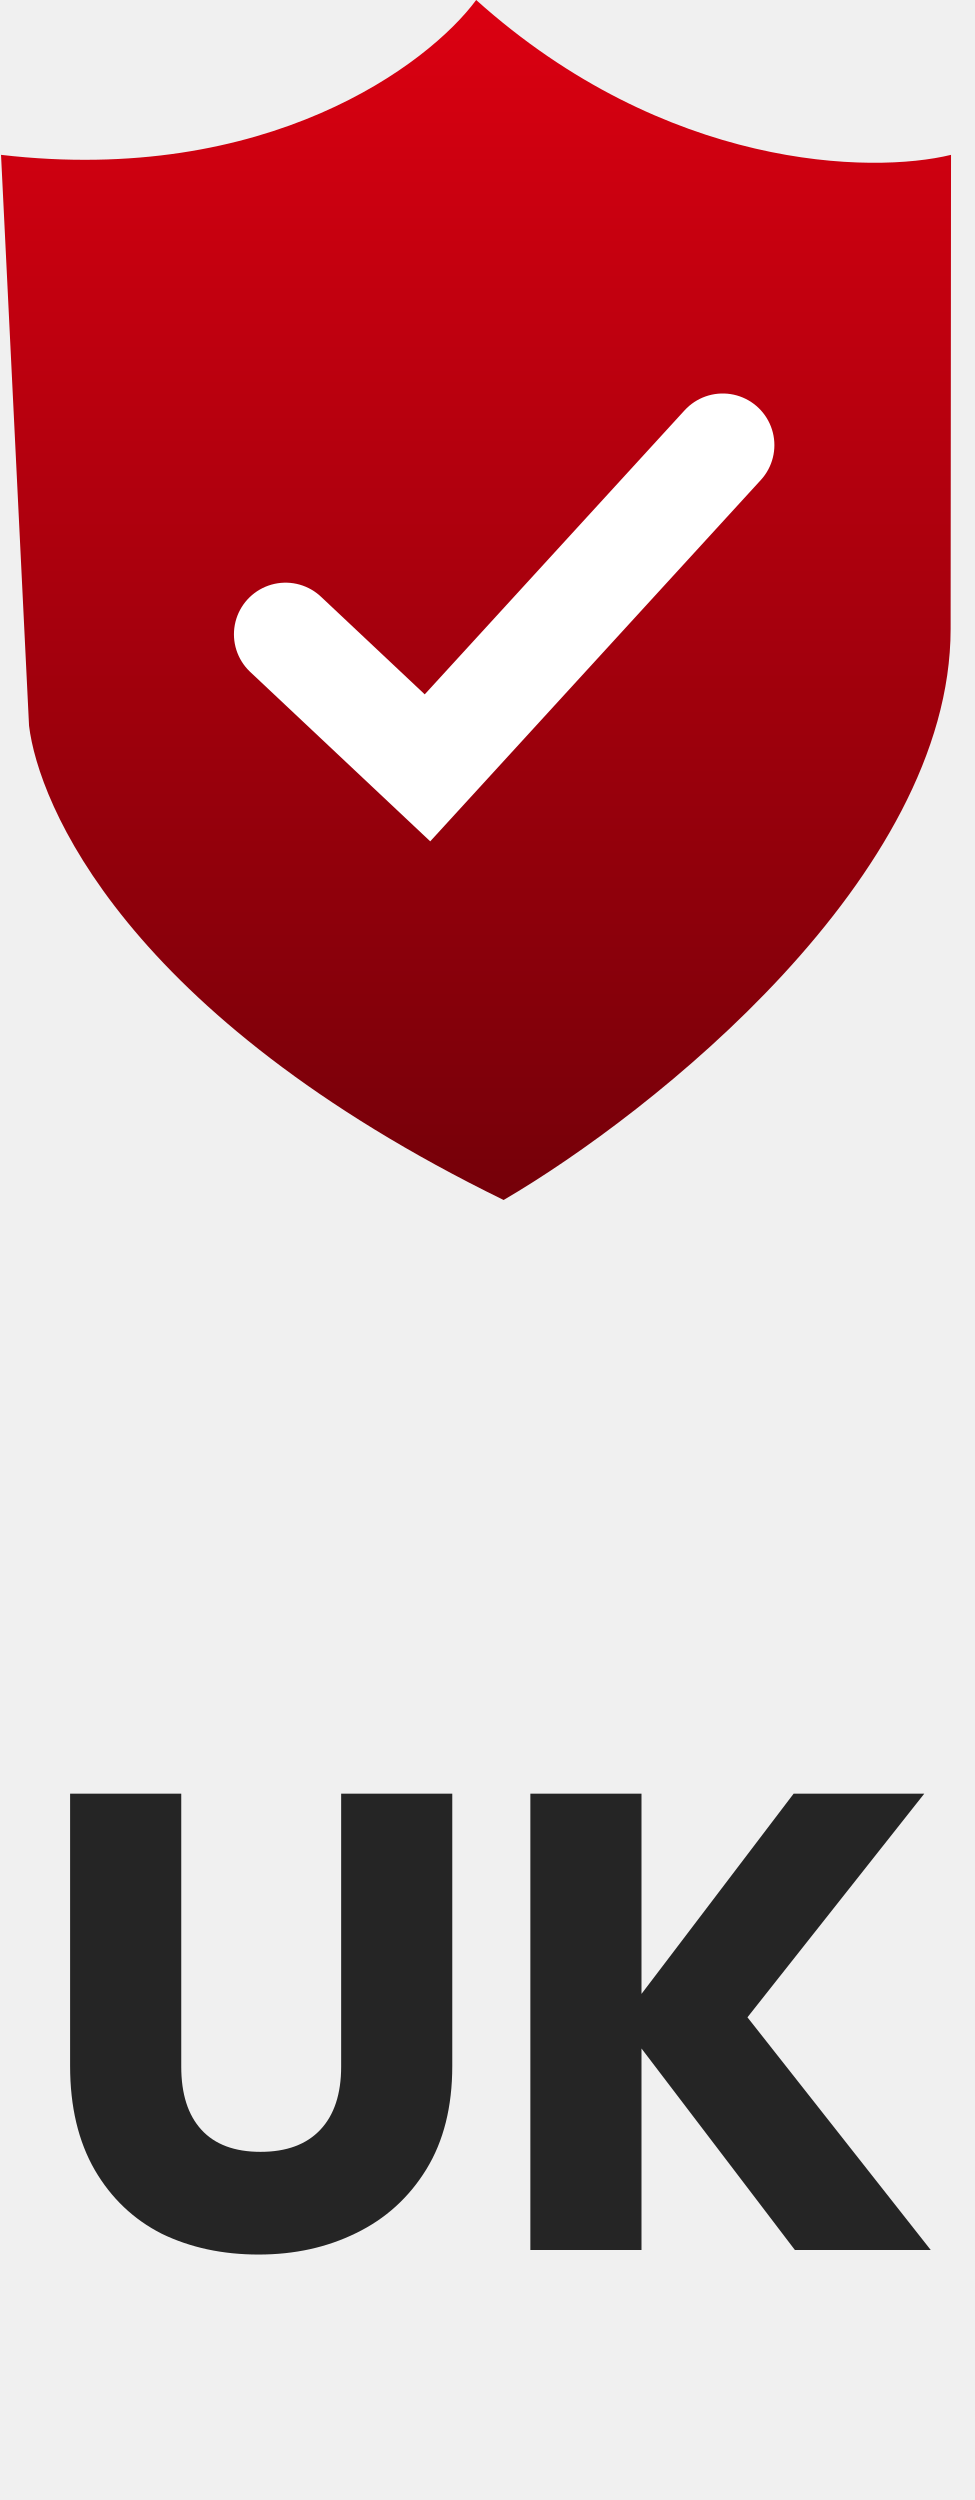
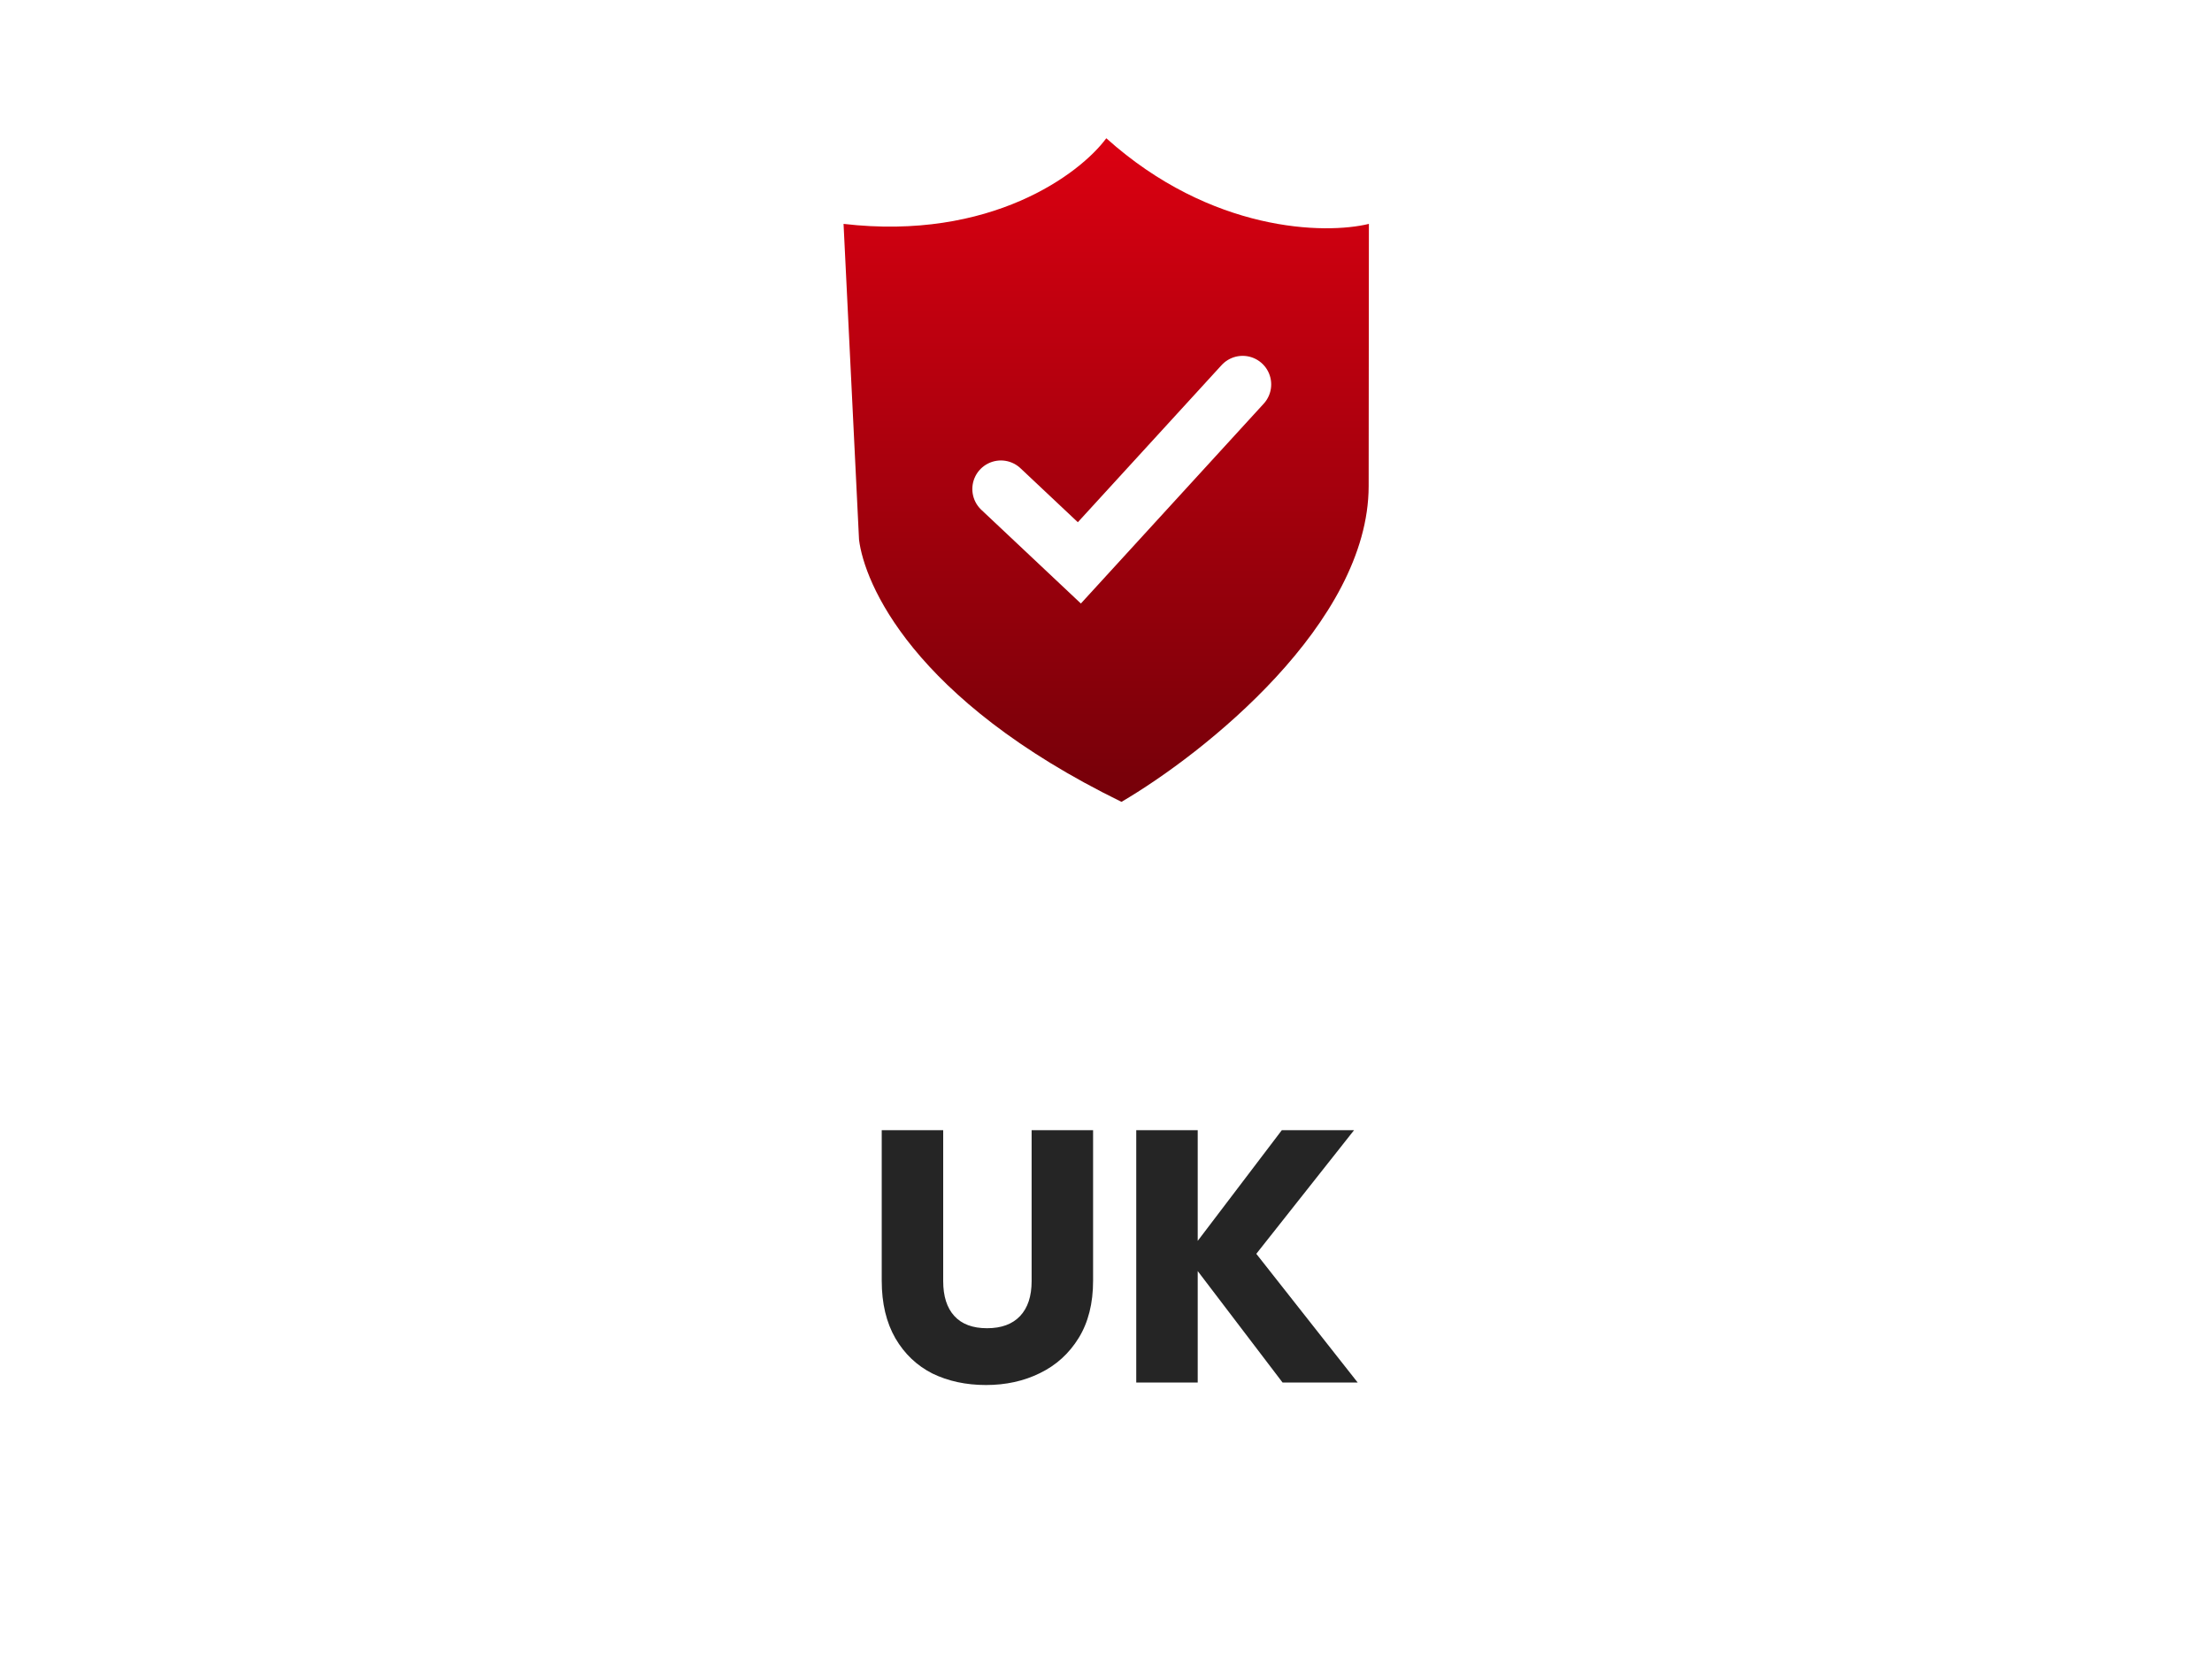
- <svg xmlns="http://www.w3.org/2000/svg" width="39" height="100" viewBox="0 0 39 100" fill="none">
-   <path d="M7.25 71.748V82.668C7.25 83.76 7.518 84.601 8.056 85.19C8.593 85.779 9.382 86.074 10.421 86.074C11.461 86.074 12.259 85.779 12.813 85.19C13.368 84.601 13.646 83.76 13.646 82.668V71.748H18.091V82.642C18.091 84.271 17.745 85.649 17.052 86.776C16.358 87.903 15.422 88.752 14.243 89.324C13.082 89.896 11.782 90.182 10.344 90.182C8.905 90.182 7.614 89.905 6.47 89.35C5.343 88.778 4.45 87.929 3.792 86.802C3.133 85.658 2.804 84.271 2.804 82.642V71.748H7.25ZM31.796 90L25.66 81.94V90H21.214V71.748H25.66V79.756L31.744 71.748H36.97L29.898 80.692L37.23 90H31.796Z" fill="#252525" />
-   <g filter="url(#filter0_b_101_1357)">
-     <path d="M19.047 0C17.145 2.581 10.68 7.432 0.041 6.194L1.162 29.032C1.539 32.129 4.951 40.568 20.145 48C26.101 44.516 38.016 35.071 38.025 25.161L38.041 6.194C34.874 6.968 26.641 6.813 19.047 0Z" fill="url(#paint0_linear_101_1357)" />
+ <svg xmlns="http://www.w3.org/2000/svg" width="160" height="120" viewBox="0 0 160 120" fill="none">
+   <rect width="160" height="120" fill="white" />
+   <path d="M68.224 81.748V92.668C68.224 93.76 68.492 94.601 69.03 95.19C69.567 95.779 70.356 96.074 71.396 96.074C72.436 96.074 73.233 95.779 73.788 95.19C74.342 94.601 74.62 93.76 74.62 92.668V81.748H79.066V92.642C79.066 94.271 78.719 95.649 78.026 96.776C77.332 97.903 76.396 98.752 75.218 99.324C74.056 99.896 72.756 100.182 71.318 100.182C69.879 100.182 68.588 99.905 67.444 99.35C66.317 98.778 65.424 97.929 64.766 96.802C64.107 95.658 63.778 94.271 63.778 92.642V81.748H68.224ZM92.77 100L86.634 91.94V100H82.188V81.748H86.634V89.756L92.718 81.748H97.944L90.872 90.692L98.204 100H92.77Z" fill="#252525" />
+   <g filter="url(#filter0_b_186_2233)">
+     <path d="M80.021 10C78.119 12.581 71.654 17.432 61.016 16.194L62.136 39.032C62.513 42.129 65.926 50.568 81.119 58C87.076 54.516 98.99 45.071 98.999 35.161L99.016 16.194C95.848 16.968 87.615 16.813 80.021 10Z" fill="url(#paint0_linear_186_2233)" />
  </g>
-   <path d="M11.423 25.372L17.099 30.714L28.91 17.805" stroke="white" stroke-width="4.131" stroke-linecap="round" />
+   <path d="M72.397 35.372L78.073 40.714L89.884 27.805" stroke="white" stroke-width="4.131" stroke-linecap="round" />
  <defs>
-     <filter id="filter0_b_101_1357" x="-36.959" y="-37" width="112" height="122" filterUnits="userSpaceOnUse" color-interpolation-filters="sRGB">
+     <filter id="filter0_b_186_2233" x="24.016" y="-27" width="112" height="122" filterUnits="userSpaceOnUse" color-interpolation-filters="sRGB">
      <feFlood flood-opacity="0" result="BackgroundImageFix" />
      <feGaussianBlur in="BackgroundImageFix" stdDeviation="18.5" />
-       <feComposite in2="SourceAlpha" operator="in" result="effect1_backgroundBlur_101_1357" />
-       <feBlend mode="normal" in="SourceGraphic" in2="effect1_backgroundBlur_101_1357" result="shape" />
+       <feComposite in2="SourceAlpha" operator="in" result="effect1_backgroundBlur_186_2233" />
+       <feBlend mode="normal" in="SourceGraphic" in2="effect1_backgroundBlur_186_2233" result="shape" />
    </filter>
-     <linearGradient id="paint0_linear_101_1357" x1="19.047" y1="0" x2="19.047" y2="48" gradientUnits="userSpaceOnUse">
+     <linearGradient id="paint0_linear_186_2233" x1="80.021" y1="10" x2="80.021" y2="58" gradientUnits="userSpaceOnUse">
      <stop stop-color="#DB0011" />
      <stop offset="1" stop-color="#750009" />
    </linearGradient>
  </defs>
</svg>
